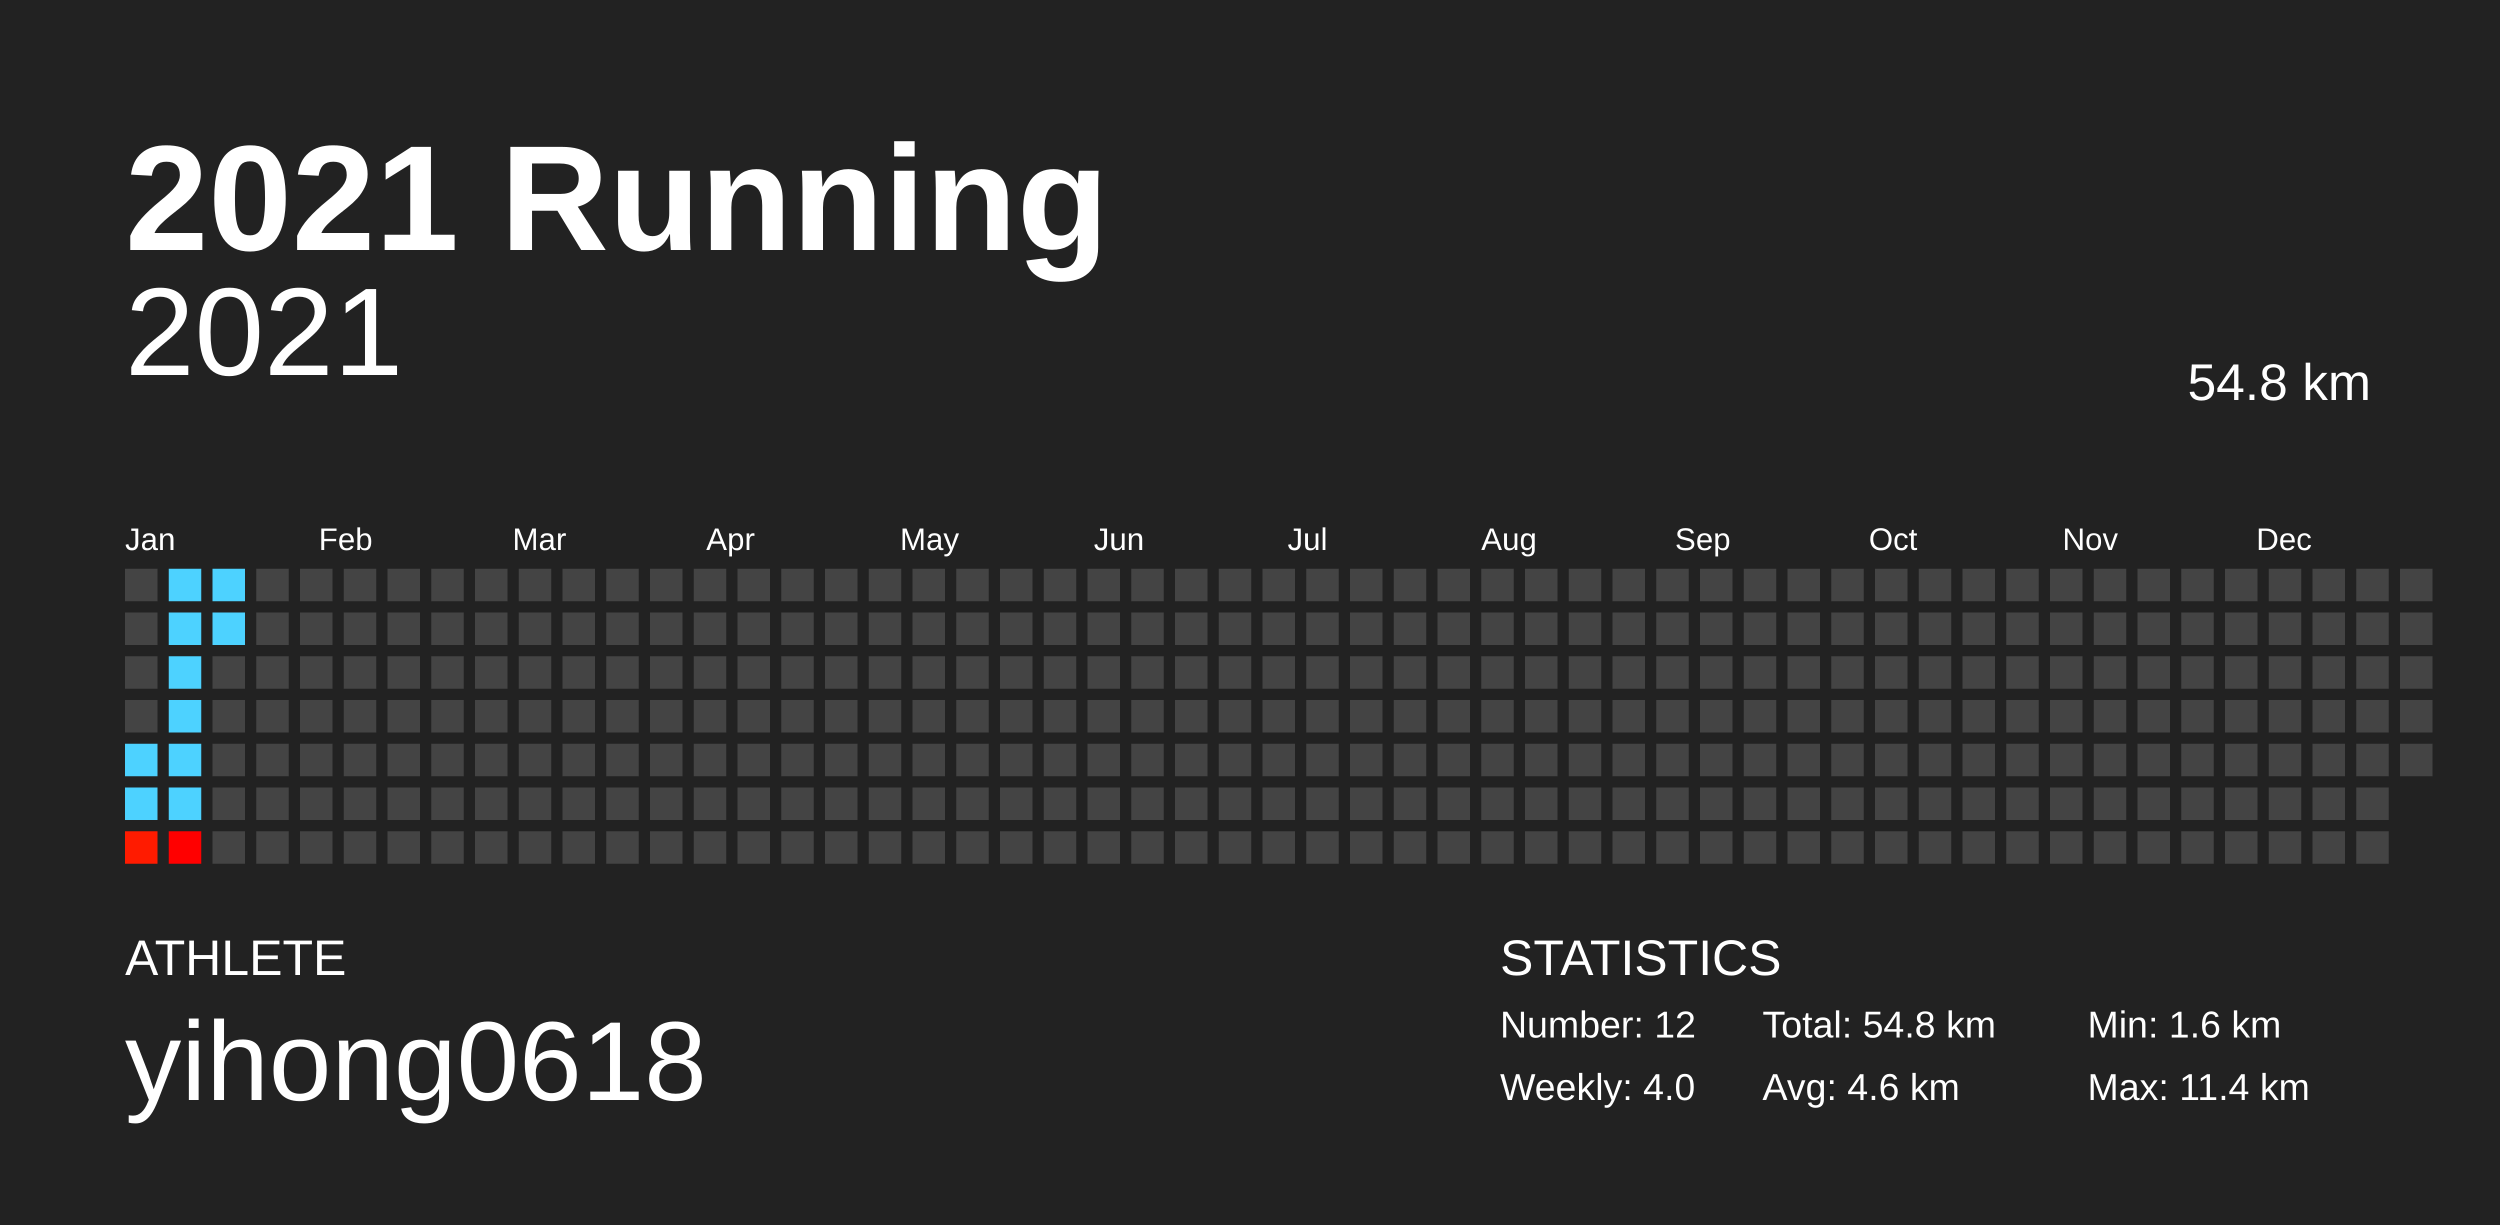
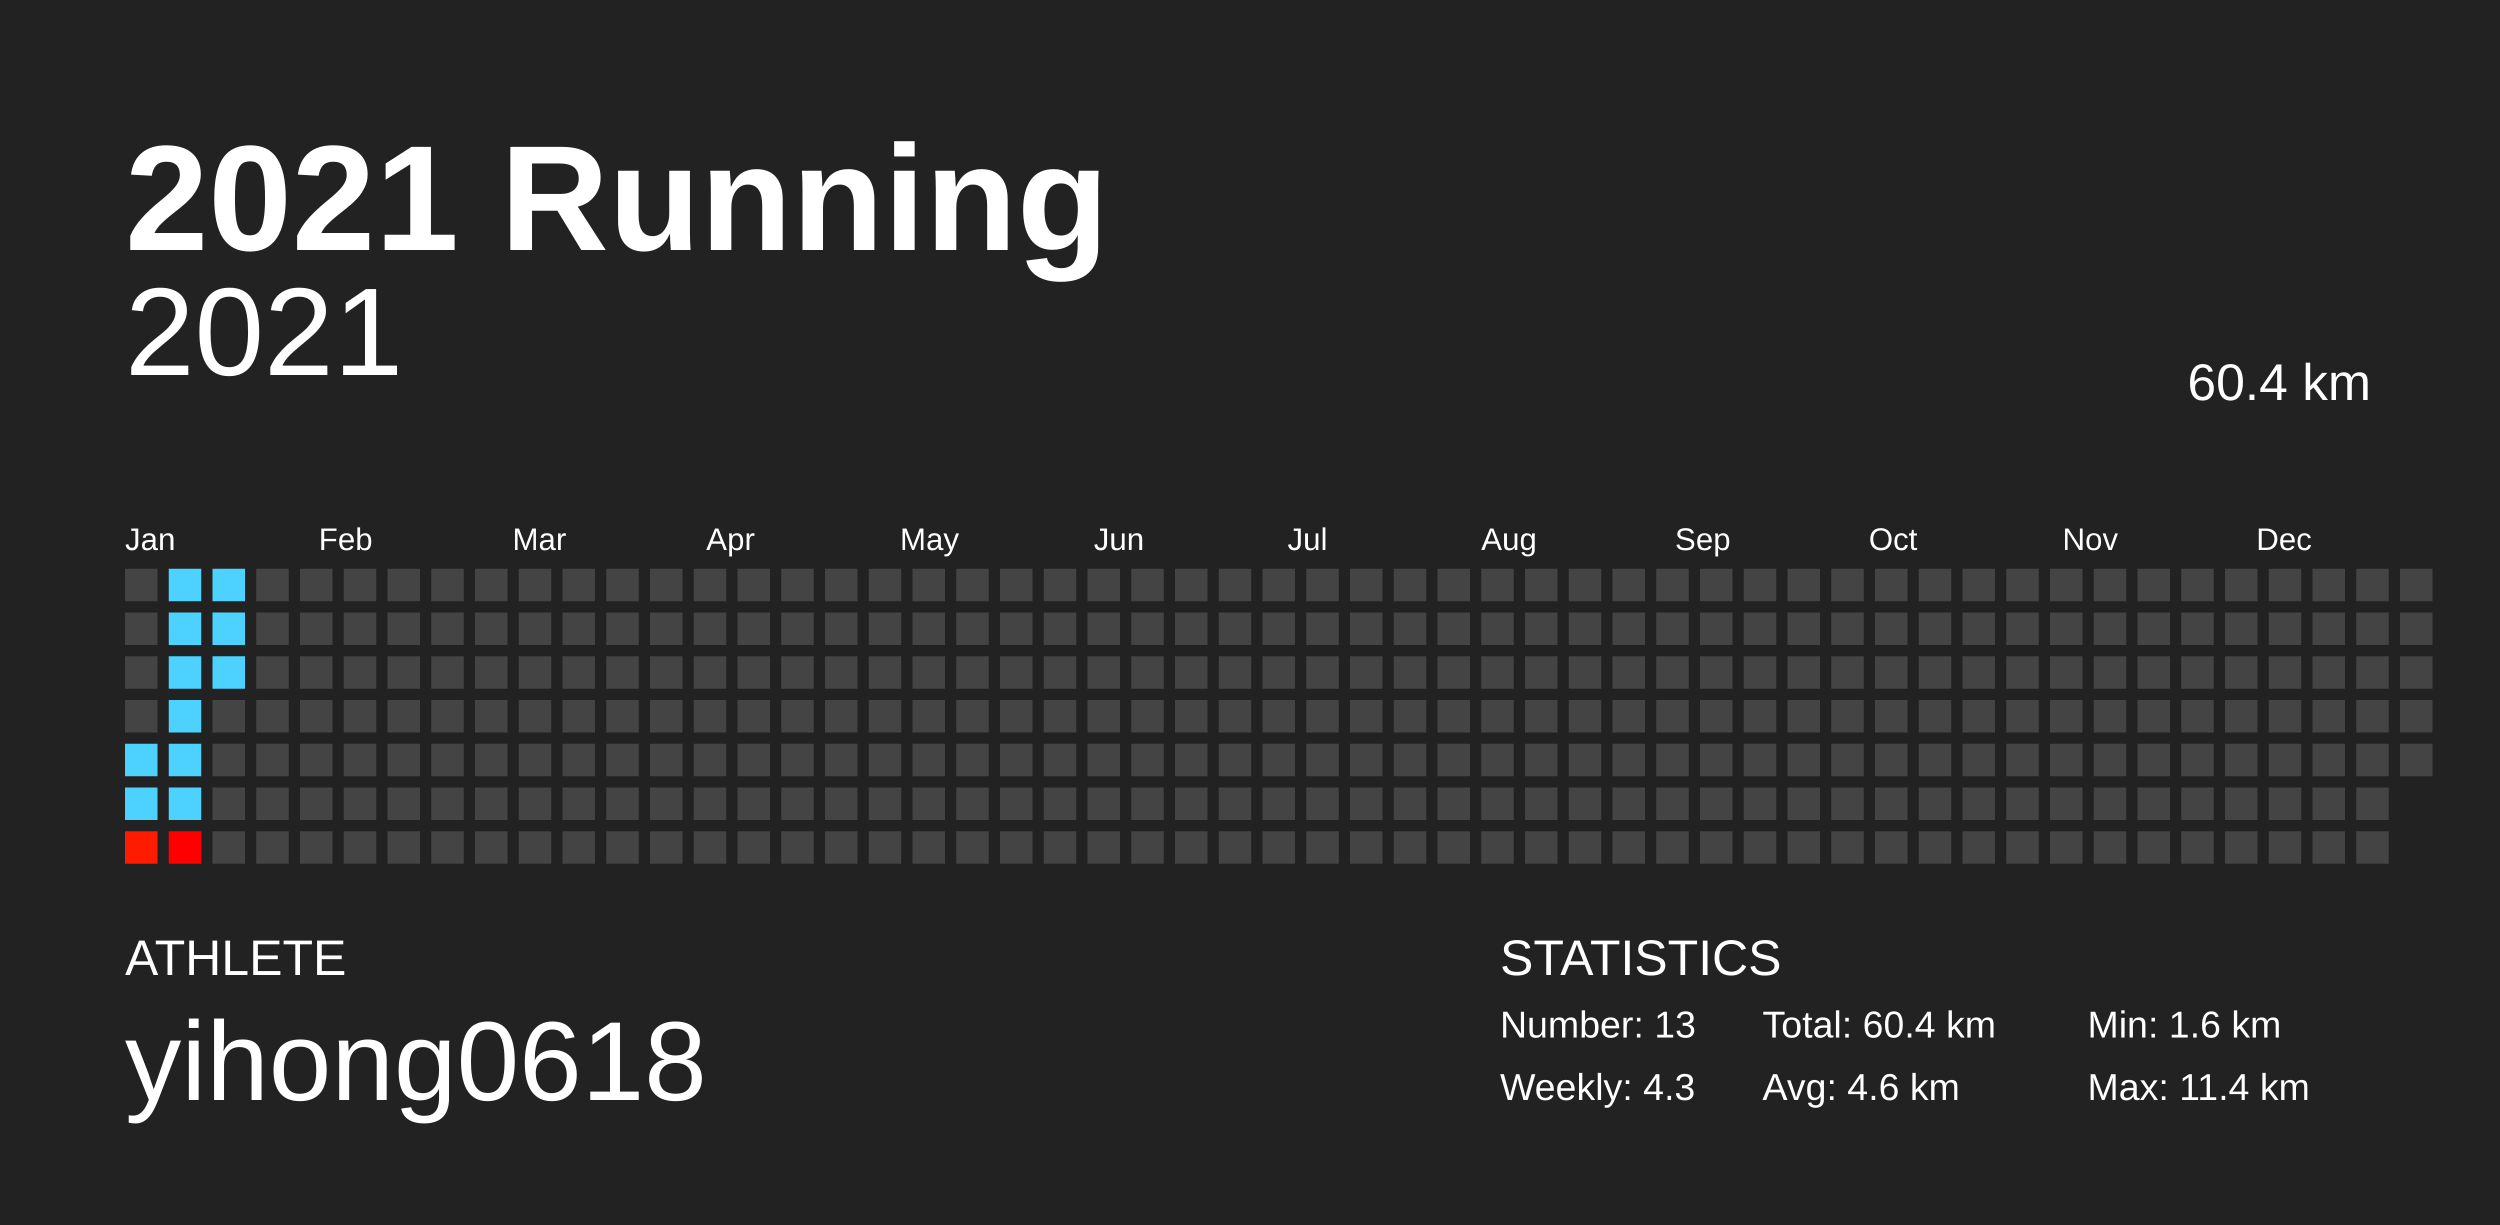
<svg xmlns="http://www.w3.org/2000/svg" baseProfile="full" height="98mm" version="1.1" viewBox="0,0,200,98" width="200mm">
  <defs />
  <rect fill="#222222" height="98" width="200" x="0" y="0" />
  <text fill="#FFFFFF" style="font-size:12px; font-family:Arial; font-weight:bold;" x="10" y="20">2021 Running</text>
  <text fill="#FFFFFF" style="font-size:4px; font-family:Arial" x="10" y="78">ATHLETE</text>
  <text fill="#FFFFFF" style="font-size:9px; font-family:Arial" x="10" y="88">yihong0618</text>
  <text fill="#FFFFFF" style="font-size:4px; font-family:Arial" x="120" y="78">STATISTICS</text>
-   <text fill="#FFFFFF" style="font-size:3px; font-family:Arial" x="120" y="83">Number: 12</text>
-   <text fill="#FFFFFF" style="font-size:3px; font-family:Arial" x="120" y="88">Weekly: 4.0</text>
-   <text fill="#FFFFFF" style="font-size:3px; font-family:Arial" x="141" y="83">Total: 54.8 km</text>
+   <text fill="#FFFFFF" style="font-size:3px; font-family:Arial" x="120" y="83">Number: 13</text>
+   <text fill="#FFFFFF" style="font-size:3px; font-family:Arial" x="120" y="88">Weekly: 4.3</text>
+   <text fill="#FFFFFF" style="font-size:3px; font-family:Arial" x="141" y="83">Total: 60.4 km</text>
  <text fill="#FFFFFF" style="font-size:3px; font-family:Arial" x="141" y="88">Avg: 4.6 km</text>
  <text fill="#FFFFFF" style="font-size:3px; font-family:Arial" x="167" y="83">Min: 1.6 km</text>
  <text fill="#FFFFFF" style="font-size:3px; font-family:Arial" x="167" y="88">Max: 11.4 km</text>
  <text alignment-baseline="hanging" fill="#FFFFFF" style="font-size:10.0px; font-family:Arial;" x="10" y="30">2021</text>
-   <text alignment-baseline="hanging" fill="#FFFFFF" style="font-size:4.125px; font-family:Arial;" x="175" y="32">54.8 km</text>
+   <text alignment-baseline="hanging" fill="#FFFFFF" style="font-size:4.125px; font-family:Arial;" x="175" y="32">60.4 km</text>
  <text fill="#FFFFFF" style="font-size:2.5px; font-family:Arial" x="10.0" y="44">Jan</text>
  <text fill="#FFFFFF" style="font-size:2.5px; font-family:Arial" x="25.5" y="44">Feb</text>
  <text fill="#FFFFFF" style="font-size:2.5px; font-family:Arial" x="41.0" y="44">Mar</text>
  <text fill="#FFFFFF" style="font-size:2.5px; font-family:Arial" x="56.5" y="44">Apr</text>
  <text fill="#FFFFFF" style="font-size:2.5px; font-family:Arial" x="72.0" y="44">May</text>
  <text fill="#FFFFFF" style="font-size:2.5px; font-family:Arial" x="87.5" y="44">Jun</text>
  <text fill="#FFFFFF" style="font-size:2.5px; font-family:Arial" x="103.0" y="44">Jul</text>
  <text fill="#FFFFFF" style="font-size:2.5px; font-family:Arial" x="118.5" y="44">Aug</text>
  <text fill="#FFFFFF" style="font-size:2.5px; font-family:Arial" x="134.0" y="44">Sep</text>
  <text fill="#FFFFFF" style="font-size:2.5px; font-family:Arial" x="149.5" y="44">Oct</text>
  <text fill="#FFFFFF" style="font-size:2.5px; font-family:Arial" x="165.0" y="44">Nov</text>
  <text fill="#FFFFFF" style="font-size:2.5px; font-family:Arial" x="180.5" y="44">Dec</text>
  <rect fill="#444444" height="2.6" width="2.6" x="10.0" y="45.5" />
  <rect fill="#444444" height="2.6" width="2.6" x="10.0" y="49.0" />
  <rect fill="#444444" height="2.6" width="2.6" x="10.0" y="52.5" />
  <rect fill="#444444" height="2.6" width="2.6" x="10.0" y="56.0" />
  <rect fill="#4dd2ff" height="2.6" width="2.6" x="10.0" y="59.5" />
  <rect fill="#4dd2ff" height="2.6" width="2.6" x="10.0" y="63.0" />
  <rect fill="#ff1b00" height="2.6" width="2.6" x="10.0" y="66.5" />
  <rect fill="#4dd2ff" height="2.6" width="2.6" x="13.5" y="45.5" />
  <rect fill="#4dd2ff" height="2.6" width="2.6" x="13.5" y="49.0" />
  <rect fill="#4dd2ff" height="2.6" width="2.6" x="13.5" y="52.5" />
  <rect fill="#4dd2ff" height="2.6" width="2.6" x="13.5" y="56.0" />
  <rect fill="#4dd2ff" height="2.6" width="2.6" x="13.5" y="59.5" />
  <rect fill="#4dd2ff" height="2.6" width="2.6" x="13.5" y="63.0" />
  <rect fill="#ff0000" height="2.6" width="2.6" x="13.5" y="66.5" />
  <rect fill="#4dd2ff" height="2.6" width="2.6" x="17.0" y="45.5" />
  <rect fill="#4dd2ff" height="2.6" width="2.6" x="17.0" y="49.0" />
-   <rect fill="#444444" height="2.6" width="2.6" x="17.0" y="52.5" />
+   <rect fill="#4dd2ff" height="2.6" width="2.6" x="17.0" y="52.5" />
  <rect fill="#444444" height="2.6" width="2.6" x="17.0" y="56.0" />
  <rect fill="#444444" height="2.6" width="2.6" x="17.0" y="59.5" />
  <rect fill="#444444" height="2.6" width="2.6" x="17.0" y="63.0" />
  <rect fill="#444444" height="2.6" width="2.6" x="17.0" y="66.5" />
  <rect fill="#444444" height="2.6" width="2.6" x="20.5" y="45.5" />
  <rect fill="#444444" height="2.6" width="2.6" x="20.5" y="49.0" />
  <rect fill="#444444" height="2.6" width="2.6" x="20.5" y="52.5" />
  <rect fill="#444444" height="2.6" width="2.6" x="20.5" y="56.0" />
  <rect fill="#444444" height="2.6" width="2.6" x="20.5" y="59.5" />
  <rect fill="#444444" height="2.6" width="2.6" x="20.5" y="63.0" />
  <rect fill="#444444" height="2.6" width="2.6" x="20.5" y="66.5" />
  <rect fill="#444444" height="2.6" width="2.6" x="24.0" y="45.5" />
  <rect fill="#444444" height="2.6" width="2.6" x="24.0" y="49.0" />
  <rect fill="#444444" height="2.6" width="2.6" x="24.0" y="52.5" />
  <rect fill="#444444" height="2.6" width="2.6" x="24.0" y="56.0" />
  <rect fill="#444444" height="2.6" width="2.6" x="24.0" y="59.5" />
  <rect fill="#444444" height="2.6" width="2.6" x="24.0" y="63.0" />
  <rect fill="#444444" height="2.6" width="2.6" x="24.0" y="66.5" />
  <rect fill="#444444" height="2.6" width="2.6" x="27.5" y="45.5" />
  <rect fill="#444444" height="2.6" width="2.6" x="27.5" y="49.0" />
  <rect fill="#444444" height="2.6" width="2.6" x="27.5" y="52.5" />
  <rect fill="#444444" height="2.6" width="2.6" x="27.5" y="56.0" />
  <rect fill="#444444" height="2.6" width="2.6" x="27.5" y="59.5" />
  <rect fill="#444444" height="2.6" width="2.6" x="27.5" y="63.0" />
  <rect fill="#444444" height="2.6" width="2.6" x="27.5" y="66.5" />
  <rect fill="#444444" height="2.6" width="2.6" x="31.0" y="45.5" />
  <rect fill="#444444" height="2.6" width="2.6" x="31.0" y="49.0" />
  <rect fill="#444444" height="2.6" width="2.6" x="31.0" y="52.5" />
  <rect fill="#444444" height="2.6" width="2.6" x="31.0" y="56.0" />
  <rect fill="#444444" height="2.6" width="2.6" x="31.0" y="59.5" />
  <rect fill="#444444" height="2.6" width="2.6" x="31.0" y="63.0" />
  <rect fill="#444444" height="2.6" width="2.6" x="31.0" y="66.5" />
  <rect fill="#444444" height="2.6" width="2.6" x="34.5" y="45.5" />
  <rect fill="#444444" height="2.6" width="2.6" x="34.5" y="49.0" />
  <rect fill="#444444" height="2.6" width="2.6" x="34.5" y="52.5" />
  <rect fill="#444444" height="2.6" width="2.6" x="34.5" y="56.0" />
  <rect fill="#444444" height="2.6" width="2.6" x="34.5" y="59.5" />
  <rect fill="#444444" height="2.6" width="2.6" x="34.5" y="63.0" />
  <rect fill="#444444" height="2.6" width="2.6" x="34.5" y="66.5" />
  <rect fill="#444444" height="2.6" width="2.6" x="38.0" y="45.5" />
  <rect fill="#444444" height="2.6" width="2.6" x="38.0" y="49.0" />
  <rect fill="#444444" height="2.6" width="2.6" x="38.0" y="52.5" />
  <rect fill="#444444" height="2.6" width="2.6" x="38.0" y="56.0" />
  <rect fill="#444444" height="2.6" width="2.6" x="38.0" y="59.5" />
  <rect fill="#444444" height="2.6" width="2.6" x="38.0" y="63.0" />
  <rect fill="#444444" height="2.6" width="2.6" x="38.0" y="66.5" />
  <rect fill="#444444" height="2.6" width="2.6" x="41.5" y="45.5" />
  <rect fill="#444444" height="2.6" width="2.6" x="41.5" y="49.0" />
  <rect fill="#444444" height="2.6" width="2.6" x="41.5" y="52.5" />
  <rect fill="#444444" height="2.6" width="2.6" x="41.5" y="56.0" />
  <rect fill="#444444" height="2.6" width="2.6" x="41.5" y="59.5" />
  <rect fill="#444444" height="2.6" width="2.6" x="41.5" y="63.0" />
  <rect fill="#444444" height="2.6" width="2.6" x="41.5" y="66.5" />
  <rect fill="#444444" height="2.6" width="2.6" x="45.0" y="45.5" />
  <rect fill="#444444" height="2.6" width="2.6" x="45.0" y="49.0" />
  <rect fill="#444444" height="2.6" width="2.6" x="45.0" y="52.5" />
  <rect fill="#444444" height="2.6" width="2.6" x="45.0" y="56.0" />
  <rect fill="#444444" height="2.6" width="2.6" x="45.0" y="59.5" />
  <rect fill="#444444" height="2.6" width="2.6" x="45.0" y="63.0" />
  <rect fill="#444444" height="2.6" width="2.6" x="45.0" y="66.5" />
  <rect fill="#444444" height="2.6" width="2.6" x="48.5" y="45.5" />
  <rect fill="#444444" height="2.6" width="2.6" x="48.5" y="49.0" />
  <rect fill="#444444" height="2.6" width="2.6" x="48.5" y="52.5" />
  <rect fill="#444444" height="2.6" width="2.6" x="48.5" y="56.0" />
  <rect fill="#444444" height="2.6" width="2.6" x="48.5" y="59.5" />
  <rect fill="#444444" height="2.6" width="2.6" x="48.5" y="63.0" />
  <rect fill="#444444" height="2.6" width="2.6" x="48.5" y="66.5" />
  <rect fill="#444444" height="2.6" width="2.6" x="52.0" y="45.5" />
  <rect fill="#444444" height="2.6" width="2.6" x="52.0" y="49.0" />
  <rect fill="#444444" height="2.6" width="2.6" x="52.0" y="52.5" />
  <rect fill="#444444" height="2.6" width="2.6" x="52.0" y="56.0" />
  <rect fill="#444444" height="2.6" width="2.6" x="52.0" y="59.5" />
  <rect fill="#444444" height="2.6" width="2.6" x="52.0" y="63.0" />
  <rect fill="#444444" height="2.6" width="2.6" x="52.0" y="66.5" />
  <rect fill="#444444" height="2.6" width="2.6" x="55.5" y="45.5" />
  <rect fill="#444444" height="2.6" width="2.6" x="55.5" y="49.0" />
  <rect fill="#444444" height="2.6" width="2.6" x="55.5" y="52.5" />
  <rect fill="#444444" height="2.6" width="2.6" x="55.5" y="56.0" />
  <rect fill="#444444" height="2.6" width="2.6" x="55.5" y="59.5" />
  <rect fill="#444444" height="2.6" width="2.6" x="55.5" y="63.0" />
  <rect fill="#444444" height="2.6" width="2.6" x="55.5" y="66.5" />
  <rect fill="#444444" height="2.6" width="2.6" x="59.0" y="45.5" />
  <rect fill="#444444" height="2.6" width="2.6" x="59.0" y="49.0" />
  <rect fill="#444444" height="2.6" width="2.6" x="59.0" y="52.5" />
  <rect fill="#444444" height="2.6" width="2.6" x="59.0" y="56.0" />
  <rect fill="#444444" height="2.6" width="2.6" x="59.0" y="59.5" />
  <rect fill="#444444" height="2.6" width="2.6" x="59.0" y="63.0" />
  <rect fill="#444444" height="2.6" width="2.6" x="59.0" y="66.5" />
  <rect fill="#444444" height="2.6" width="2.6" x="62.5" y="45.5" />
  <rect fill="#444444" height="2.6" width="2.6" x="62.5" y="49.0" />
  <rect fill="#444444" height="2.6" width="2.6" x="62.5" y="52.5" />
  <rect fill="#444444" height="2.6" width="2.6" x="62.5" y="56.0" />
  <rect fill="#444444" height="2.6" width="2.6" x="62.5" y="59.5" />
  <rect fill="#444444" height="2.6" width="2.6" x="62.5" y="63.0" />
  <rect fill="#444444" height="2.6" width="2.6" x="62.5" y="66.5" />
  <rect fill="#444444" height="2.6" width="2.6" x="66.0" y="45.5" />
  <rect fill="#444444" height="2.6" width="2.6" x="66.0" y="49.0" />
  <rect fill="#444444" height="2.6" width="2.6" x="66.0" y="52.5" />
  <rect fill="#444444" height="2.6" width="2.6" x="66.0" y="56.0" />
  <rect fill="#444444" height="2.6" width="2.6" x="66.0" y="59.5" />
  <rect fill="#444444" height="2.6" width="2.6" x="66.0" y="63.0" />
  <rect fill="#444444" height="2.6" width="2.6" x="66.0" y="66.5" />
  <rect fill="#444444" height="2.6" width="2.6" x="69.5" y="45.5" />
  <rect fill="#444444" height="2.6" width="2.6" x="69.5" y="49.0" />
  <rect fill="#444444" height="2.6" width="2.6" x="69.5" y="52.5" />
  <rect fill="#444444" height="2.6" width="2.6" x="69.5" y="56.0" />
  <rect fill="#444444" height="2.6" width="2.6" x="69.5" y="59.5" />
  <rect fill="#444444" height="2.6" width="2.6" x="69.5" y="63.0" />
  <rect fill="#444444" height="2.6" width="2.6" x="69.5" y="66.5" />
  <rect fill="#444444" height="2.6" width="2.6" x="73.0" y="45.5" />
  <rect fill="#444444" height="2.6" width="2.6" x="73.0" y="49.0" />
  <rect fill="#444444" height="2.6" width="2.6" x="73.0" y="52.5" />
  <rect fill="#444444" height="2.6" width="2.6" x="73.0" y="56.0" />
  <rect fill="#444444" height="2.6" width="2.6" x="73.0" y="59.5" />
  <rect fill="#444444" height="2.6" width="2.6" x="73.0" y="63.0" />
  <rect fill="#444444" height="2.6" width="2.6" x="73.0" y="66.5" />
  <rect fill="#444444" height="2.6" width="2.6" x="76.5" y="45.5" />
  <rect fill="#444444" height="2.6" width="2.6" x="76.5" y="49.0" />
  <rect fill="#444444" height="2.6" width="2.6" x="76.5" y="52.5" />
  <rect fill="#444444" height="2.6" width="2.6" x="76.5" y="56.0" />
  <rect fill="#444444" height="2.6" width="2.6" x="76.5" y="59.5" />
  <rect fill="#444444" height="2.6" width="2.6" x="76.5" y="63.0" />
  <rect fill="#444444" height="2.6" width="2.6" x="76.5" y="66.5" />
  <rect fill="#444444" height="2.6" width="2.6" x="80.0" y="45.5" />
  <rect fill="#444444" height="2.6" width="2.6" x="80.0" y="49.0" />
  <rect fill="#444444" height="2.6" width="2.6" x="80.0" y="52.5" />
  <rect fill="#444444" height="2.6" width="2.6" x="80.0" y="56.0" />
  <rect fill="#444444" height="2.6" width="2.6" x="80.0" y="59.5" />
  <rect fill="#444444" height="2.6" width="2.6" x="80.0" y="63.0" />
  <rect fill="#444444" height="2.6" width="2.6" x="80.0" y="66.5" />
  <rect fill="#444444" height="2.6" width="2.6" x="83.5" y="45.5" />
  <rect fill="#444444" height="2.6" width="2.6" x="83.5" y="49.0" />
  <rect fill="#444444" height="2.6" width="2.6" x="83.5" y="52.5" />
  <rect fill="#444444" height="2.6" width="2.6" x="83.5" y="56.0" />
  <rect fill="#444444" height="2.6" width="2.6" x="83.5" y="59.5" />
  <rect fill="#444444" height="2.6" width="2.6" x="83.5" y="63.0" />
  <rect fill="#444444" height="2.6" width="2.6" x="83.5" y="66.5" />
  <rect fill="#444444" height="2.6" width="2.6" x="87.0" y="45.5" />
  <rect fill="#444444" height="2.6" width="2.6" x="87.0" y="49.0" />
  <rect fill="#444444" height="2.6" width="2.6" x="87.0" y="52.5" />
  <rect fill="#444444" height="2.6" width="2.6" x="87.0" y="56.0" />
  <rect fill="#444444" height="2.6" width="2.6" x="87.0" y="59.5" />
  <rect fill="#444444" height="2.6" width="2.6" x="87.0" y="63.0" />
  <rect fill="#444444" height="2.6" width="2.6" x="87.0" y="66.5" />
  <rect fill="#444444" height="2.6" width="2.6" x="90.5" y="45.5" />
  <rect fill="#444444" height="2.6" width="2.6" x="90.5" y="49.0" />
  <rect fill="#444444" height="2.6" width="2.6" x="90.5" y="52.5" />
  <rect fill="#444444" height="2.6" width="2.6" x="90.5" y="56.0" />
  <rect fill="#444444" height="2.6" width="2.6" x="90.5" y="59.5" />
  <rect fill="#444444" height="2.6" width="2.6" x="90.5" y="63.0" />
  <rect fill="#444444" height="2.6" width="2.6" x="90.5" y="66.5" />
  <rect fill="#444444" height="2.6" width="2.6" x="94.0" y="45.5" />
  <rect fill="#444444" height="2.6" width="2.6" x="94.0" y="49.0" />
  <rect fill="#444444" height="2.6" width="2.6" x="94.0" y="52.5" />
  <rect fill="#444444" height="2.6" width="2.6" x="94.0" y="56.0" />
  <rect fill="#444444" height="2.6" width="2.6" x="94.0" y="59.5" />
  <rect fill="#444444" height="2.6" width="2.6" x="94.0" y="63.0" />
  <rect fill="#444444" height="2.6" width="2.6" x="94.0" y="66.5" />
  <rect fill="#444444" height="2.6" width="2.6" x="97.5" y="45.5" />
  <rect fill="#444444" height="2.6" width="2.6" x="97.5" y="49.0" />
  <rect fill="#444444" height="2.6" width="2.6" x="97.5" y="52.5" />
  <rect fill="#444444" height="2.6" width="2.6" x="97.5" y="56.0" />
  <rect fill="#444444" height="2.6" width="2.6" x="97.5" y="59.5" />
  <rect fill="#444444" height="2.6" width="2.6" x="97.5" y="63.0" />
  <rect fill="#444444" height="2.6" width="2.6" x="97.5" y="66.5" />
  <rect fill="#444444" height="2.6" width="2.6" x="101.0" y="45.5" />
  <rect fill="#444444" height="2.6" width="2.6" x="101.0" y="49.0" />
  <rect fill="#444444" height="2.6" width="2.6" x="101.0" y="52.5" />
  <rect fill="#444444" height="2.6" width="2.6" x="101.0" y="56.0" />
  <rect fill="#444444" height="2.6" width="2.6" x="101.0" y="59.5" />
  <rect fill="#444444" height="2.6" width="2.6" x="101.0" y="63.0" />
  <rect fill="#444444" height="2.6" width="2.6" x="101.0" y="66.5" />
  <rect fill="#444444" height="2.6" width="2.6" x="104.5" y="45.5" />
  <rect fill="#444444" height="2.6" width="2.6" x="104.5" y="49.0" />
  <rect fill="#444444" height="2.6" width="2.6" x="104.5" y="52.5" />
  <rect fill="#444444" height="2.6" width="2.6" x="104.5" y="56.0" />
  <rect fill="#444444" height="2.6" width="2.6" x="104.5" y="59.5" />
  <rect fill="#444444" height="2.6" width="2.6" x="104.5" y="63.0" />
  <rect fill="#444444" height="2.6" width="2.6" x="104.5" y="66.5" />
  <rect fill="#444444" height="2.6" width="2.6" x="108.0" y="45.5" />
  <rect fill="#444444" height="2.6" width="2.6" x="108.0" y="49.0" />
  <rect fill="#444444" height="2.6" width="2.6" x="108.0" y="52.5" />
  <rect fill="#444444" height="2.6" width="2.6" x="108.0" y="56.0" />
  <rect fill="#444444" height="2.6" width="2.6" x="108.0" y="59.5" />
  <rect fill="#444444" height="2.6" width="2.6" x="108.0" y="63.0" />
  <rect fill="#444444" height="2.6" width="2.6" x="108.0" y="66.5" />
  <rect fill="#444444" height="2.6" width="2.6" x="111.5" y="45.5" />
  <rect fill="#444444" height="2.6" width="2.6" x="111.5" y="49.0" />
  <rect fill="#444444" height="2.6" width="2.6" x="111.5" y="52.5" />
  <rect fill="#444444" height="2.6" width="2.6" x="111.5" y="56.0" />
  <rect fill="#444444" height="2.6" width="2.6" x="111.5" y="59.5" />
  <rect fill="#444444" height="2.6" width="2.6" x="111.5" y="63.0" />
  <rect fill="#444444" height="2.6" width="2.6" x="111.5" y="66.5" />
  <rect fill="#444444" height="2.6" width="2.6" x="115.0" y="45.5" />
  <rect fill="#444444" height="2.6" width="2.6" x="115.0" y="49.0" />
  <rect fill="#444444" height="2.6" width="2.6" x="115.0" y="52.5" />
  <rect fill="#444444" height="2.6" width="2.6" x="115.0" y="56.0" />
  <rect fill="#444444" height="2.6" width="2.6" x="115.0" y="59.5" />
  <rect fill="#444444" height="2.6" width="2.6" x="115.0" y="63.0" />
  <rect fill="#444444" height="2.6" width="2.6" x="115.0" y="66.5" />
  <rect fill="#444444" height="2.6" width="2.6" x="118.5" y="45.5" />
  <rect fill="#444444" height="2.6" width="2.6" x="118.5" y="49.0" />
  <rect fill="#444444" height="2.6" width="2.6" x="118.5" y="52.5" />
  <rect fill="#444444" height="2.6" width="2.6" x="118.5" y="56.0" />
  <rect fill="#444444" height="2.6" width="2.6" x="118.5" y="59.5" />
  <rect fill="#444444" height="2.6" width="2.6" x="118.5" y="63.0" />
  <rect fill="#444444" height="2.6" width="2.6" x="118.5" y="66.5" />
  <rect fill="#444444" height="2.6" width="2.6" x="122.0" y="45.5" />
  <rect fill="#444444" height="2.6" width="2.6" x="122.0" y="49.0" />
  <rect fill="#444444" height="2.6" width="2.6" x="122.0" y="52.5" />
  <rect fill="#444444" height="2.6" width="2.6" x="122.0" y="56.0" />
  <rect fill="#444444" height="2.6" width="2.6" x="122.0" y="59.5" />
  <rect fill="#444444" height="2.6" width="2.6" x="122.0" y="63.0" />
  <rect fill="#444444" height="2.6" width="2.6" x="122.0" y="66.5" />
  <rect fill="#444444" height="2.6" width="2.6" x="125.5" y="45.5" />
  <rect fill="#444444" height="2.6" width="2.6" x="125.5" y="49.0" />
  <rect fill="#444444" height="2.6" width="2.6" x="125.5" y="52.5" />
  <rect fill="#444444" height="2.6" width="2.6" x="125.5" y="56.0" />
  <rect fill="#444444" height="2.6" width="2.6" x="125.5" y="59.5" />
  <rect fill="#444444" height="2.6" width="2.6" x="125.5" y="63.0" />
  <rect fill="#444444" height="2.6" width="2.6" x="125.5" y="66.5" />
  <rect fill="#444444" height="2.6" width="2.6" x="129.0" y="45.5" />
  <rect fill="#444444" height="2.6" width="2.6" x="129.0" y="49.0" />
  <rect fill="#444444" height="2.6" width="2.6" x="129.0" y="52.5" />
  <rect fill="#444444" height="2.6" width="2.6" x="129.0" y="56.0" />
  <rect fill="#444444" height="2.6" width="2.6" x="129.0" y="59.5" />
  <rect fill="#444444" height="2.6" width="2.6" x="129.0" y="63.0" />
  <rect fill="#444444" height="2.6" width="2.6" x="129.0" y="66.5" />
  <rect fill="#444444" height="2.6" width="2.6" x="132.5" y="45.5" />
  <rect fill="#444444" height="2.6" width="2.6" x="132.5" y="49.0" />
  <rect fill="#444444" height="2.6" width="2.6" x="132.5" y="52.5" />
  <rect fill="#444444" height="2.6" width="2.6" x="132.5" y="56.0" />
  <rect fill="#444444" height="2.6" width="2.6" x="132.5" y="59.5" />
  <rect fill="#444444" height="2.6" width="2.6" x="132.5" y="63.0" />
  <rect fill="#444444" height="2.6" width="2.6" x="132.5" y="66.5" />
  <rect fill="#444444" height="2.6" width="2.6" x="136.0" y="45.5" />
  <rect fill="#444444" height="2.6" width="2.6" x="136.0" y="49.0" />
  <rect fill="#444444" height="2.6" width="2.6" x="136.0" y="52.5" />
  <rect fill="#444444" height="2.6" width="2.6" x="136.0" y="56.0" />
  <rect fill="#444444" height="2.6" width="2.6" x="136.0" y="59.5" />
  <rect fill="#444444" height="2.6" width="2.6" x="136.0" y="63.0" />
  <rect fill="#444444" height="2.6" width="2.6" x="136.0" y="66.5" />
  <rect fill="#444444" height="2.6" width="2.6" x="139.5" y="45.5" />
  <rect fill="#444444" height="2.6" width="2.6" x="139.5" y="49.0" />
  <rect fill="#444444" height="2.6" width="2.6" x="139.5" y="52.5" />
  <rect fill="#444444" height="2.6" width="2.6" x="139.5" y="56.0" />
  <rect fill="#444444" height="2.6" width="2.6" x="139.5" y="59.5" />
  <rect fill="#444444" height="2.6" width="2.6" x="139.5" y="63.0" />
  <rect fill="#444444" height="2.6" width="2.6" x="139.5" y="66.5" />
  <rect fill="#444444" height="2.6" width="2.6" x="143.0" y="45.5" />
  <rect fill="#444444" height="2.6" width="2.6" x="143.0" y="49.0" />
  <rect fill="#444444" height="2.6" width="2.6" x="143.0" y="52.5" />
  <rect fill="#444444" height="2.6" width="2.6" x="143.0" y="56.0" />
  <rect fill="#444444" height="2.6" width="2.6" x="143.0" y="59.5" />
  <rect fill="#444444" height="2.6" width="2.6" x="143.0" y="63.0" />
  <rect fill="#444444" height="2.6" width="2.6" x="143.0" y="66.5" />
  <rect fill="#444444" height="2.6" width="2.6" x="146.5" y="45.5" />
  <rect fill="#444444" height="2.6" width="2.6" x="146.5" y="49.0" />
  <rect fill="#444444" height="2.6" width="2.6" x="146.5" y="52.5" />
  <rect fill="#444444" height="2.6" width="2.6" x="146.5" y="56.0" />
  <rect fill="#444444" height="2.6" width="2.6" x="146.5" y="59.5" />
  <rect fill="#444444" height="2.6" width="2.6" x="146.5" y="63.0" />
  <rect fill="#444444" height="2.6" width="2.6" x="146.5" y="66.5" />
  <rect fill="#444444" height="2.6" width="2.6" x="150.0" y="45.5" />
  <rect fill="#444444" height="2.6" width="2.6" x="150.0" y="49.0" />
  <rect fill="#444444" height="2.6" width="2.6" x="150.0" y="52.5" />
  <rect fill="#444444" height="2.6" width="2.6" x="150.0" y="56.0" />
  <rect fill="#444444" height="2.6" width="2.6" x="150.0" y="59.5" />
  <rect fill="#444444" height="2.6" width="2.6" x="150.0" y="63.0" />
  <rect fill="#444444" height="2.6" width="2.6" x="150.0" y="66.5" />
  <rect fill="#444444" height="2.6" width="2.6" x="153.5" y="45.5" />
  <rect fill="#444444" height="2.6" width="2.6" x="153.5" y="49.0" />
  <rect fill="#444444" height="2.6" width="2.6" x="153.5" y="52.5" />
  <rect fill="#444444" height="2.6" width="2.6" x="153.5" y="56.0" />
  <rect fill="#444444" height="2.6" width="2.6" x="153.5" y="59.5" />
  <rect fill="#444444" height="2.6" width="2.6" x="153.5" y="63.0" />
  <rect fill="#444444" height="2.6" width="2.6" x="153.5" y="66.5" />
  <rect fill="#444444" height="2.6" width="2.6" x="157.0" y="45.5" />
  <rect fill="#444444" height="2.6" width="2.6" x="157.0" y="49.0" />
  <rect fill="#444444" height="2.6" width="2.6" x="157.0" y="52.5" />
  <rect fill="#444444" height="2.6" width="2.6" x="157.0" y="56.0" />
  <rect fill="#444444" height="2.6" width="2.6" x="157.0" y="59.5" />
  <rect fill="#444444" height="2.6" width="2.6" x="157.0" y="63.0" />
  <rect fill="#444444" height="2.6" width="2.6" x="157.0" y="66.5" />
  <rect fill="#444444" height="2.6" width="2.6" x="160.5" y="45.5" />
  <rect fill="#444444" height="2.6" width="2.6" x="160.5" y="49.0" />
  <rect fill="#444444" height="2.6" width="2.6" x="160.5" y="52.5" />
  <rect fill="#444444" height="2.6" width="2.6" x="160.5" y="56.0" />
  <rect fill="#444444" height="2.6" width="2.6" x="160.5" y="59.5" />
  <rect fill="#444444" height="2.6" width="2.6" x="160.5" y="63.0" />
  <rect fill="#444444" height="2.6" width="2.6" x="160.5" y="66.5" />
  <rect fill="#444444" height="2.6" width="2.6" x="164.0" y="45.5" />
  <rect fill="#444444" height="2.6" width="2.6" x="164.0" y="49.0" />
  <rect fill="#444444" height="2.6" width="2.6" x="164.0" y="52.5" />
  <rect fill="#444444" height="2.6" width="2.6" x="164.0" y="56.0" />
  <rect fill="#444444" height="2.6" width="2.6" x="164.0" y="59.5" />
  <rect fill="#444444" height="2.6" width="2.6" x="164.0" y="63.0" />
  <rect fill="#444444" height="2.6" width="2.6" x="164.0" y="66.5" />
  <rect fill="#444444" height="2.6" width="2.6" x="167.5" y="45.5" />
  <rect fill="#444444" height="2.6" width="2.6" x="167.5" y="49.0" />
  <rect fill="#444444" height="2.6" width="2.6" x="167.5" y="52.5" />
  <rect fill="#444444" height="2.6" width="2.6" x="167.5" y="56.0" />
  <rect fill="#444444" height="2.6" width="2.6" x="167.5" y="59.5" />
  <rect fill="#444444" height="2.6" width="2.6" x="167.5" y="63.0" />
  <rect fill="#444444" height="2.6" width="2.6" x="167.5" y="66.5" />
  <rect fill="#444444" height="2.6" width="2.6" x="171.0" y="45.5" />
  <rect fill="#444444" height="2.6" width="2.6" x="171.0" y="49.0" />
  <rect fill="#444444" height="2.6" width="2.6" x="171.0" y="52.5" />
  <rect fill="#444444" height="2.6" width="2.6" x="171.0" y="56.0" />
  <rect fill="#444444" height="2.6" width="2.6" x="171.0" y="59.5" />
  <rect fill="#444444" height="2.6" width="2.6" x="171.0" y="63.0" />
  <rect fill="#444444" height="2.6" width="2.6" x="171.0" y="66.5" />
  <rect fill="#444444" height="2.6" width="2.6" x="174.5" y="45.5" />
  <rect fill="#444444" height="2.6" width="2.6" x="174.5" y="49.0" />
  <rect fill="#444444" height="2.6" width="2.6" x="174.5" y="52.5" />
  <rect fill="#444444" height="2.6" width="2.6" x="174.5" y="56.0" />
  <rect fill="#444444" height="2.6" width="2.6" x="174.5" y="59.5" />
  <rect fill="#444444" height="2.6" width="2.6" x="174.5" y="63.0" />
  <rect fill="#444444" height="2.6" width="2.6" x="174.5" y="66.5" />
  <rect fill="#444444" height="2.6" width="2.6" x="178.0" y="45.5" />
  <rect fill="#444444" height="2.6" width="2.6" x="178.0" y="49.0" />
  <rect fill="#444444" height="2.6" width="2.6" x="178.0" y="52.5" />
  <rect fill="#444444" height="2.6" width="2.6" x="178.0" y="56.0" />
  <rect fill="#444444" height="2.6" width="2.6" x="178.0" y="59.5" />
  <rect fill="#444444" height="2.6" width="2.6" x="178.0" y="63.0" />
  <rect fill="#444444" height="2.6" width="2.6" x="178.0" y="66.5" />
  <rect fill="#444444" height="2.6" width="2.6" x="181.5" y="45.5" />
  <rect fill="#444444" height="2.6" width="2.6" x="181.5" y="49.0" />
  <rect fill="#444444" height="2.6" width="2.6" x="181.5" y="52.5" />
  <rect fill="#444444" height="2.6" width="2.6" x="181.5" y="56.0" />
  <rect fill="#444444" height="2.6" width="2.6" x="181.5" y="59.5" />
  <rect fill="#444444" height="2.6" width="2.6" x="181.5" y="63.0" />
  <rect fill="#444444" height="2.6" width="2.6" x="181.5" y="66.5" />
  <rect fill="#444444" height="2.6" width="2.6" x="185.0" y="45.5" />
  <rect fill="#444444" height="2.6" width="2.6" x="185.0" y="49.0" />
  <rect fill="#444444" height="2.6" width="2.6" x="185.0" y="52.5" />
  <rect fill="#444444" height="2.6" width="2.6" x="185.0" y="56.0" />
  <rect fill="#444444" height="2.6" width="2.6" x="185.0" y="59.5" />
  <rect fill="#444444" height="2.6" width="2.6" x="185.0" y="63.0" />
  <rect fill="#444444" height="2.6" width="2.6" x="185.0" y="66.5" />
  <rect fill="#444444" height="2.6" width="2.6" x="188.5" y="45.5" />
  <rect fill="#444444" height="2.6" width="2.6" x="188.5" y="49.0" />
  <rect fill="#444444" height="2.6" width="2.6" x="188.5" y="52.5" />
  <rect fill="#444444" height="2.6" width="2.6" x="188.5" y="56.0" />
  <rect fill="#444444" height="2.6" width="2.6" x="188.5" y="59.5" />
  <rect fill="#444444" height="2.6" width="2.6" x="188.5" y="63.0" />
  <rect fill="#444444" height="2.6" width="2.6" x="188.5" y="66.5" />
  <rect fill="#444444" height="2.6" width="2.6" x="192.0" y="45.5" />
  <rect fill="#444444" height="2.6" width="2.6" x="192.0" y="49.0" />
  <rect fill="#444444" height="2.6" width="2.6" x="192.0" y="52.5" />
  <rect fill="#444444" height="2.6" width="2.6" x="192.0" y="56.0" />
  <rect fill="#444444" height="2.6" width="2.6" x="192.0" y="59.5" />
</svg>
